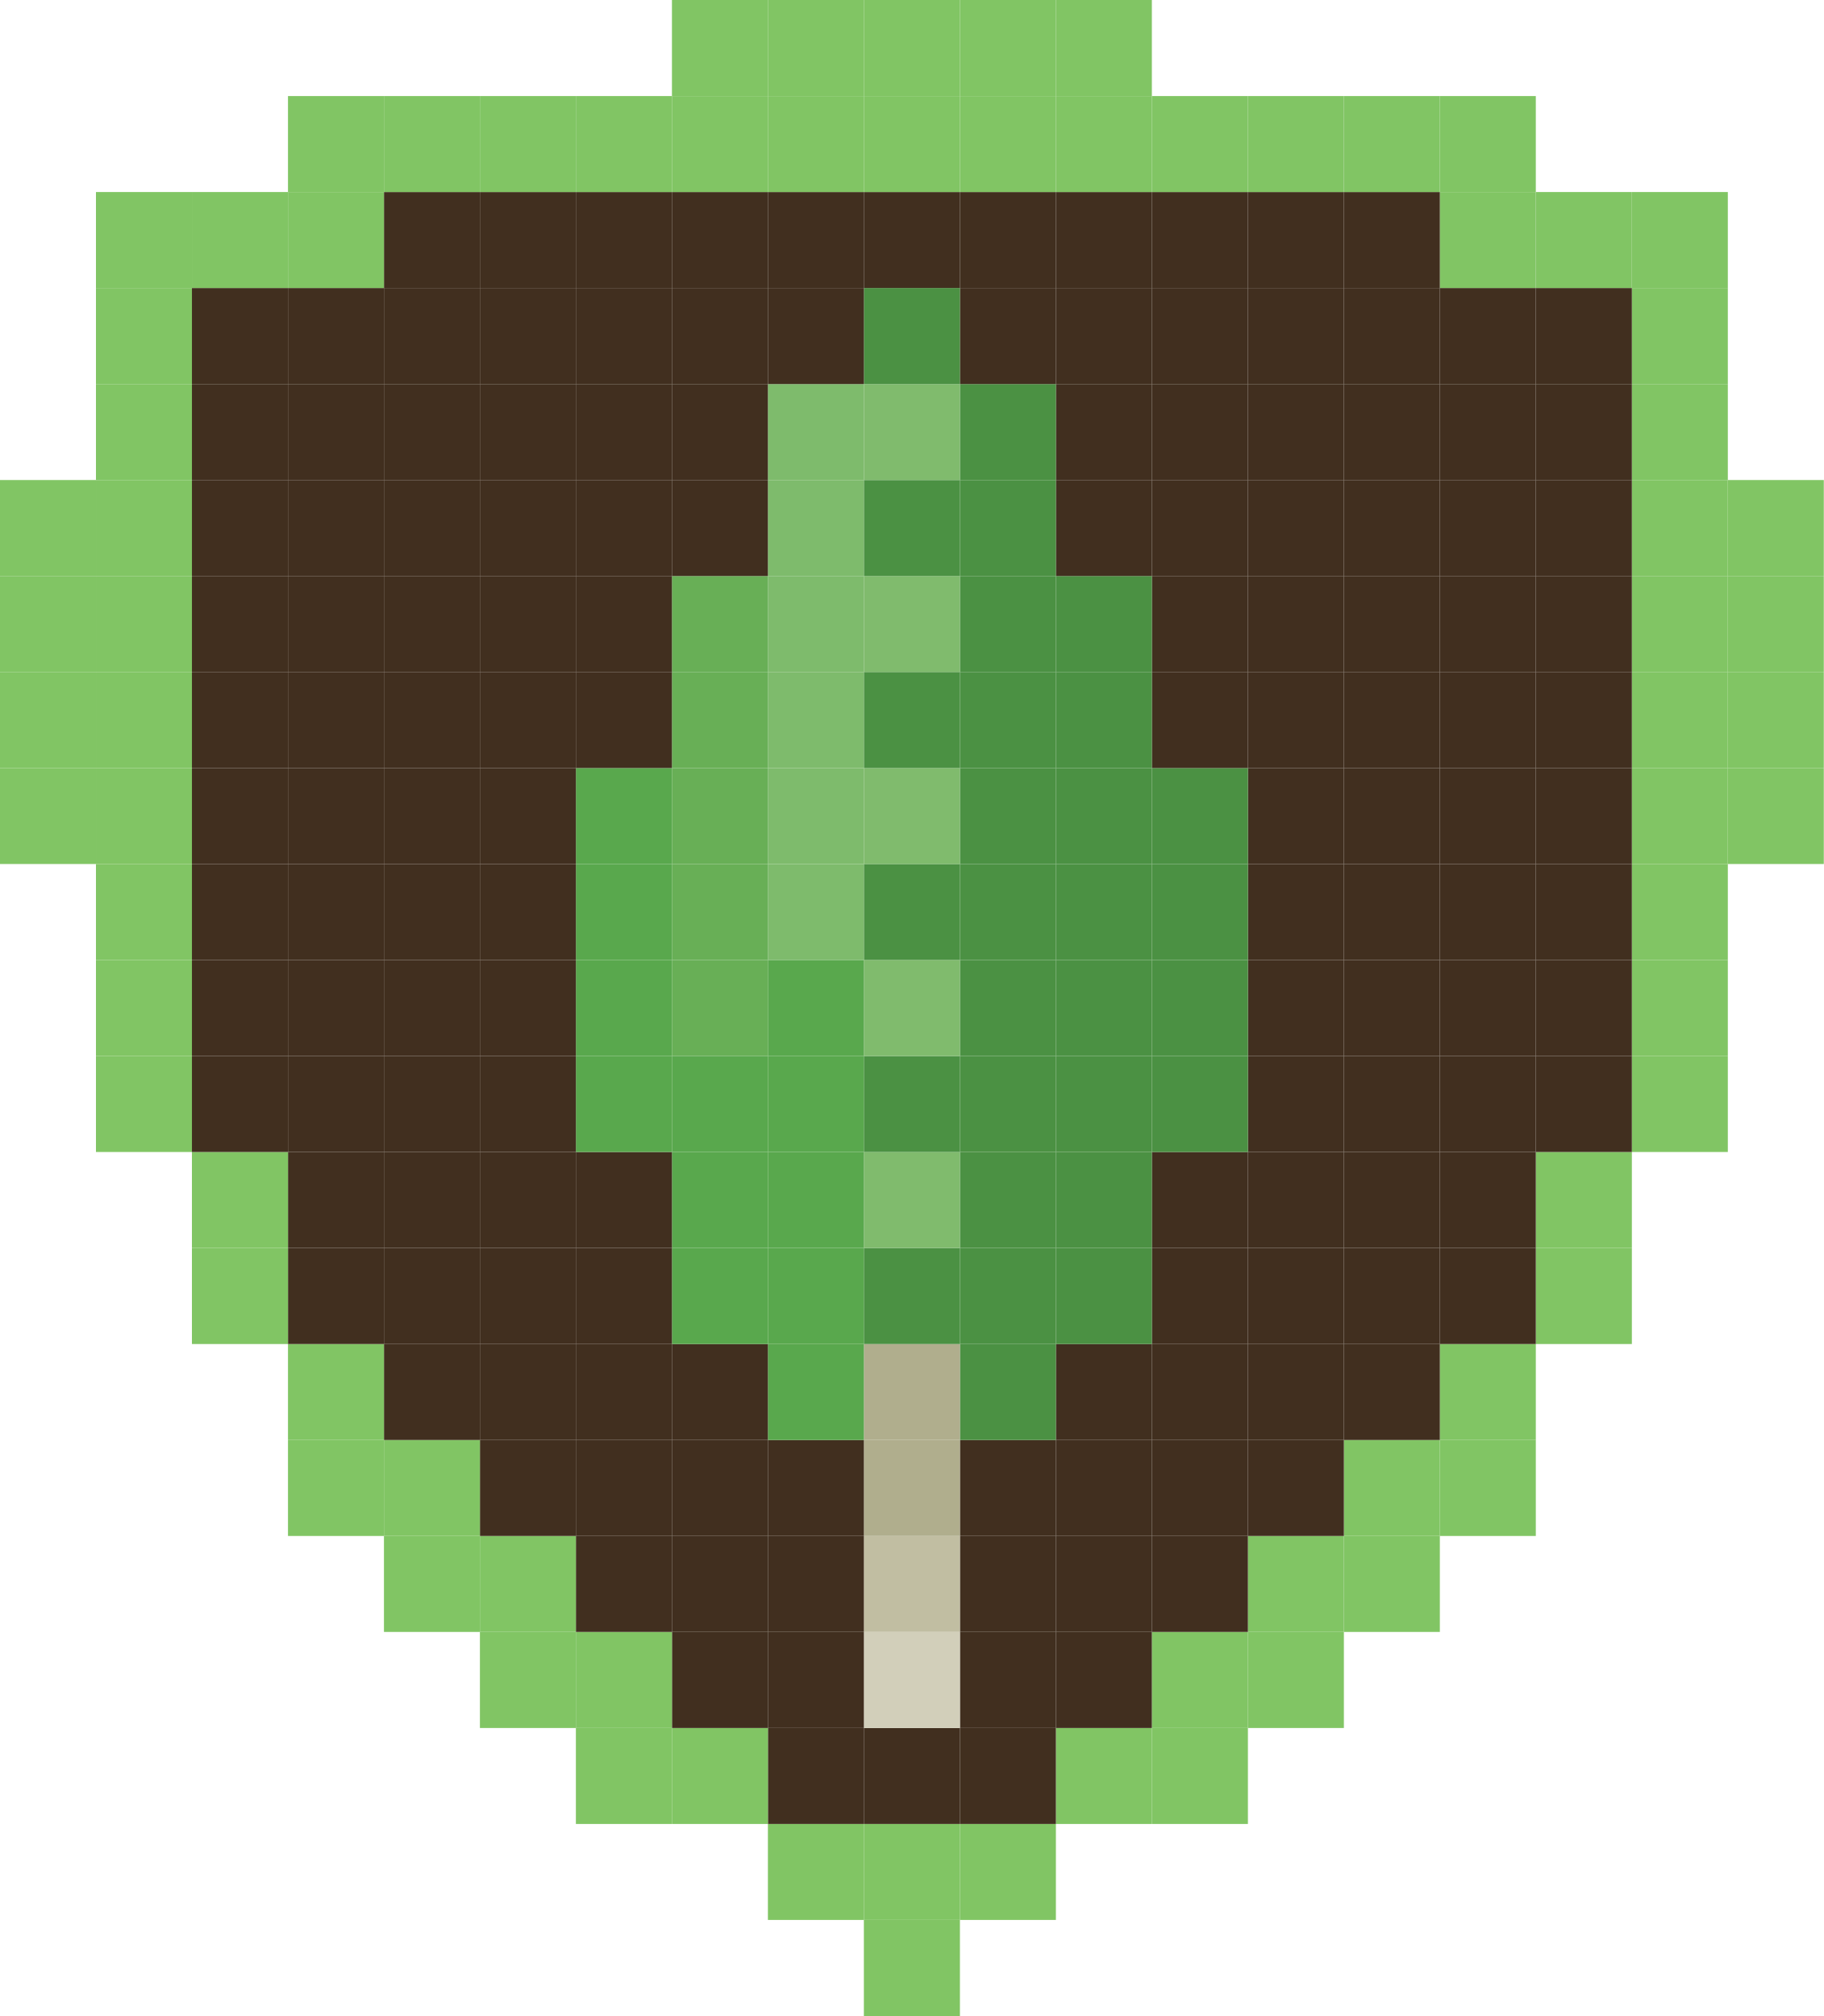
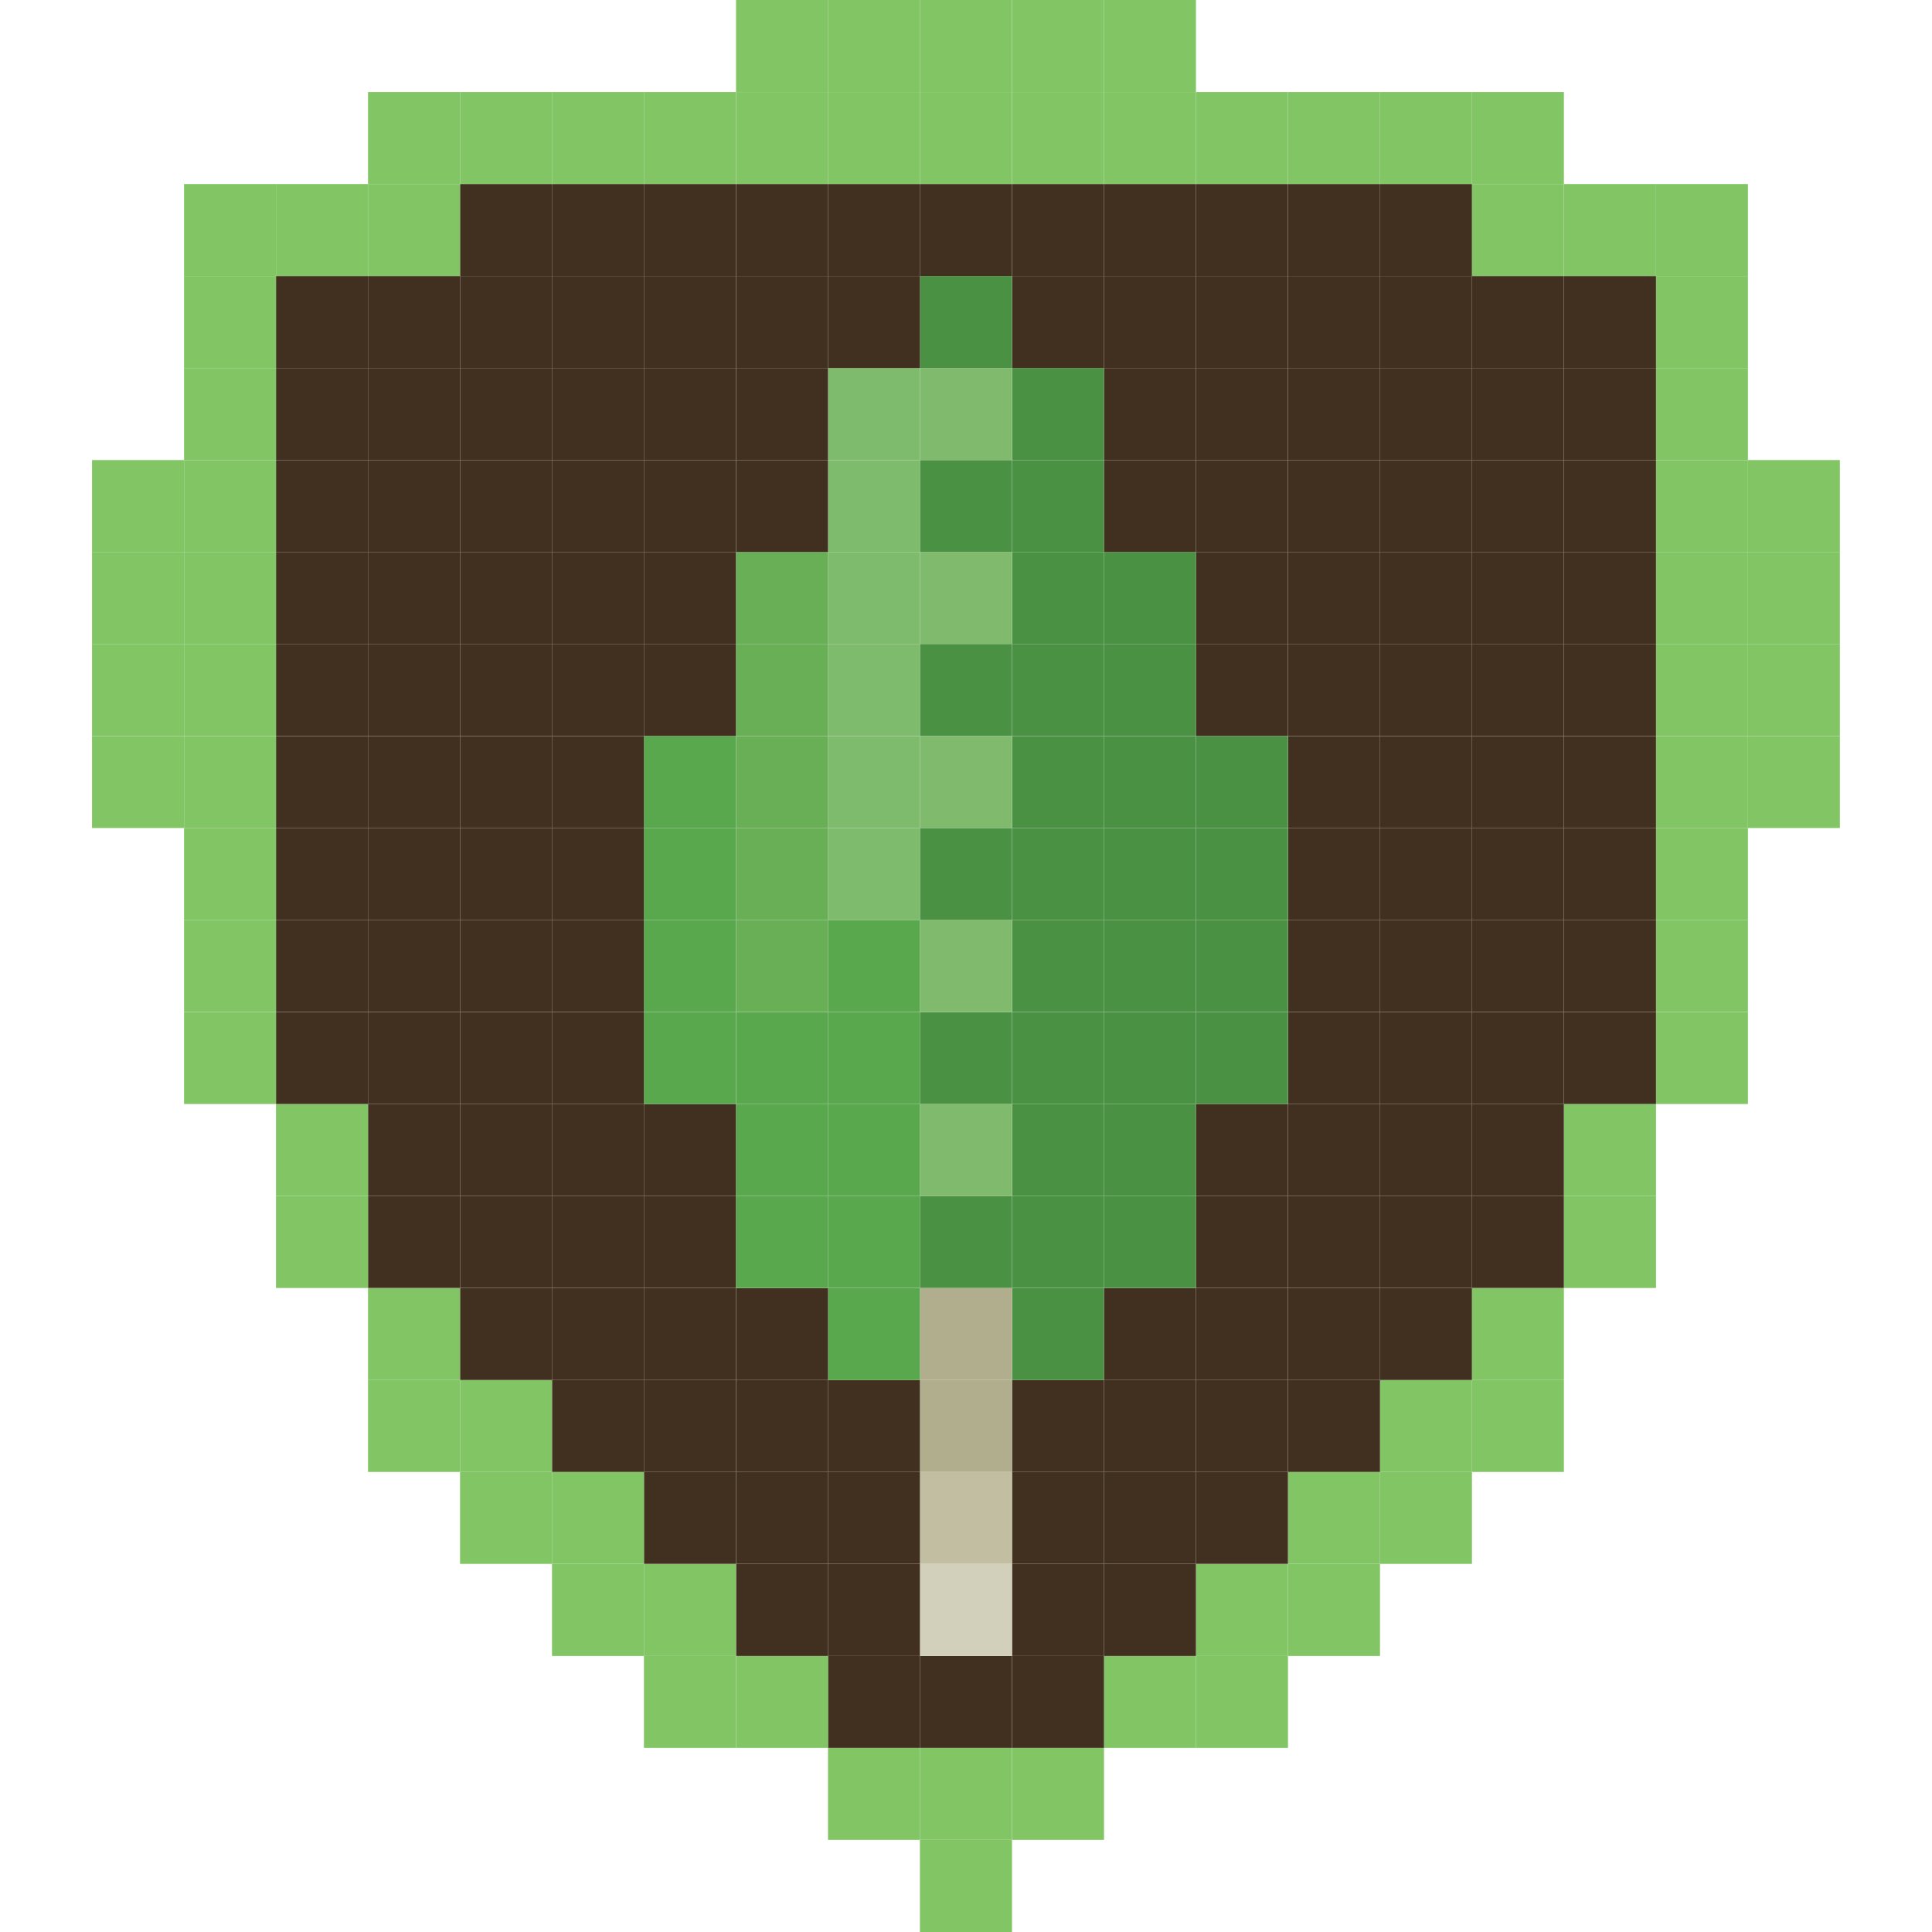
- <svg xmlns="http://www.w3.org/2000/svg" viewBox="0 0 203.16 224.56">
+ <svg xmlns="http://www.w3.org/2000/svg" id="tecnologias" viewBox="0 0 224 224">
  <defs>
    <style>.cls-1{fill:#81c564;}.cls-2{fill:#412f1f;}.cls-3{fill:#4b9143;}.cls-4{fill:#d2cfba;}.cls-5{fill:#c1bea2;}.cls-6{fill:#b0ae8d;}.cls-7{fill:#80bb6d;}.cls-8{fill:#59a84d;}.cls-9{fill:#7ebb6c;}.cls-10{fill:#68af56;}</style>
  </defs>
-   <g id="Capa_2" data-name="Capa 2">
-     <g id="tecnologias">
-       <rect class="cls-1" x="192.47" y="85.55" width="10.69" height="10.69" />
-       <rect class="cls-1" x="192.47" y="74.85" width="10.69" height="10.7" />
-       <rect class="cls-1" x="192.47" y="64.16" width="10.69" height="10.69" />
-       <rect class="cls-1" x="192.47" y="53.47" width="10.69" height="10.69" />
-       <rect class="cls-1" x="181.78" y="117.63" width="10.69" height="10.69" />
-       <rect class="cls-1" x="181.78" y="106.93" width="10.69" height="10.7" />
-       <rect class="cls-1" x="181.78" y="96.24" width="10.69" height="10.69" />
-       <rect class="cls-1" x="181.78" y="85.55" width="10.69" height="10.69" />
-       <rect class="cls-1" x="181.78" y="74.85" width="10.69" height="10.7" />
-       <rect class="cls-1" x="181.78" y="64.16" width="10.69" height="10.69" />
-       <rect class="cls-1" x="181.78" y="53.47" width="10.69" height="10.69" />
-       <rect class="cls-1" x="181.78" y="42.78" width="10.69" height="10.69" />
-       <rect class="cls-1" x="181.78" y="32.08" width="10.69" height="10.7" />
-       <rect class="cls-1" x="181.78" y="21.39" width="10.69" height="10.69" />
-       <rect class="cls-1" x="171.08" y="139.01" width="10.7" height="10.7" />
-       <rect class="cls-1" x="171.08" y="128.32" width="10.7" height="10.69" />
-       <rect class="cls-2" x="171.08" y="117.63" width="10.7" height="10.69" />
-       <rect class="cls-2" x="171.08" y="106.93" width="10.7" height="10.7" />
-       <rect class="cls-2" x="171.08" y="96.24" width="10.7" height="10.69" />
-       <rect class="cls-2" x="171.08" y="85.55" width="10.7" height="10.69" />
-       <rect class="cls-2" x="171.08" y="74.85" width="10.7" height="10.7" />
-       <rect class="cls-2" x="171.08" y="64.16" width="10.7" height="10.69" />
-       <rect class="cls-2" x="171.08" y="53.47" width="10.7" height="10.69" />
-       <rect class="cls-2" x="171.08" y="42.78" width="10.7" height="10.69" />
-       <rect class="cls-2" x="171.08" y="32.08" width="10.7" height="10.7" />
-       <rect class="cls-1" x="171.08" y="21.39" width="10.7" height="10.69" />
-       <rect class="cls-1" x="160.39" y="160.4" width="10.69" height="10.69" />
-       <rect class="cls-1" x="160.39" y="149.71" width="10.69" height="10.69" />
-       <rect class="cls-2" x="160.39" y="139.01" width="10.69" height="10.7" />
-       <rect class="cls-2" x="160.39" y="128.32" width="10.69" height="10.69" />
-       <rect class="cls-2" x="160.39" y="117.63" width="10.69" height="10.69" />
-       <rect class="cls-2" x="160.39" y="106.93" width="10.69" height="10.7" />
-       <rect class="cls-2" x="160.39" y="96.24" width="10.69" height="10.69" />
-       <rect class="cls-2" x="160.39" y="85.55" width="10.69" height="10.69" />
-       <rect class="cls-2" x="160.39" y="74.85" width="10.69" height="10.7" />
-       <rect class="cls-2" x="160.39" y="64.16" width="10.69" height="10.69" />
-       <rect class="cls-2" x="160.39" y="53.47" width="10.69" height="10.69" />
-       <rect class="cls-2" x="160.39" y="42.78" width="10.69" height="10.69" />
-       <rect class="cls-2" x="160.39" y="32.08" width="10.69" height="10.7" />
-       <rect class="cls-1" x="160.39" y="21.39" width="10.69" height="10.69" />
-       <rect class="cls-1" x="160.39" y="10.7" width="10.69" height="10.69" />
-       <rect class="cls-1" x="149.7" y="171.09" width="10.69" height="10.69" />
-       <rect class="cls-1" x="149.7" y="160.4" width="10.69" height="10.69" />
-       <rect class="cls-2" x="149.7" y="149.71" width="10.69" height="10.69" />
-       <rect class="cls-2" x="149.7" y="139.01" width="10.69" height="10.7" />
-       <rect class="cls-2" x="149.7" y="128.32" width="10.69" height="10.69" />
-       <rect class="cls-2" x="149.7" y="117.63" width="10.69" height="10.69" />
-       <rect class="cls-2" x="149.7" y="106.93" width="10.69" height="10.7" />
-       <rect class="cls-2" x="149.7" y="96.24" width="10.69" height="10.69" />
-       <rect class="cls-2" x="149.7" y="85.55" width="10.69" height="10.69" />
-       <rect class="cls-2" x="149.7" y="74.85" width="10.69" height="10.7" />
-       <rect class="cls-2" x="149.7" y="64.16" width="10.69" height="10.69" />
-       <rect class="cls-2" x="149.7" y="53.47" width="10.69" height="10.69" />
-       <rect class="cls-2" x="149.7" y="42.78" width="10.69" height="10.69" />
-       <rect class="cls-2" x="149.7" y="32.08" width="10.69" height="10.7" />
-       <rect class="cls-2" x="149.7" y="21.39" width="10.69" height="10.69" />
-       <rect class="cls-1" x="149.7" y="10.7" width="10.69" height="10.69" />
-       <rect class="cls-1" x="139.01" y="181.78" width="10.69" height="10.7" />
-       <rect class="cls-1" x="139.01" y="171.09" width="10.69" height="10.69" />
-       <rect class="cls-2" x="139.01" y="160.4" width="10.69" height="10.69" />
-       <rect class="cls-2" x="139.01" y="149.71" width="10.69" height="10.69" />
-       <rect class="cls-2" x="139.01" y="139.01" width="10.69" height="10.7" />
-       <rect class="cls-2" x="139.01" y="128.32" width="10.69" height="10.69" />
-       <rect class="cls-2" x="139.01" y="117.63" width="10.69" height="10.69" />
-       <rect class="cls-2" x="139.01" y="106.93" width="10.69" height="10.7" />
-       <rect class="cls-2" x="139.01" y="96.24" width="10.69" height="10.69" />
-       <rect class="cls-2" x="139.01" y="85.55" width="10.69" height="10.69" />
-       <rect class="cls-2" x="139.01" y="74.85" width="10.69" height="10.7" />
-       <rect class="cls-2" x="139.01" y="64.16" width="10.69" height="10.69" />
-       <rect class="cls-2" x="139.01" y="53.47" width="10.69" height="10.69" />
-       <rect class="cls-2" x="139.01" y="42.78" width="10.69" height="10.69" />
-       <rect class="cls-2" x="139.01" y="32.08" width="10.69" height="10.7" />
-       <rect class="cls-2" x="139.01" y="21.39" width="10.69" height="10.69" />
-       <rect class="cls-1" x="139.01" y="10.7" width="10.69" height="10.69" />
-       <rect class="cls-1" x="128.31" y="192.48" width="10.7" height="10.69" />
-       <rect class="cls-1" x="128.31" y="181.78" width="10.7" height="10.7" />
-       <rect class="cls-2" x="128.31" y="171.09" width="10.7" height="10.69" />
-       <rect class="cls-2" x="128.31" y="160.4" width="10.7" height="10.69" />
-       <rect class="cls-2" x="128.31" y="149.71" width="10.7" height="10.69" />
-       <rect class="cls-2" x="128.31" y="139.01" width="10.7" height="10.7" />
-       <rect class="cls-2" x="128.31" y="128.32" width="10.7" height="10.69" />
-       <rect class="cls-3" x="128.31" y="117.63" width="10.7" height="10.69" />
-       <rect class="cls-3" x="128.31" y="106.93" width="10.7" height="10.7" />
-       <rect class="cls-3" x="128.31" y="96.24" width="10.7" height="10.69" />
-       <rect class="cls-3" x="128.31" y="85.55" width="10.7" height="10.69" />
-       <rect class="cls-2" x="128.31" y="74.85" width="10.7" height="10.7" />
-       <rect class="cls-2" x="128.31" y="64.16" width="10.7" height="10.69" />
-       <rect class="cls-2" x="128.31" y="53.47" width="10.7" height="10.69" />
-       <rect class="cls-2" x="128.31" y="42.78" width="10.7" height="10.69" />
-       <rect class="cls-2" x="128.31" y="32.08" width="10.7" height="10.7" />
-       <rect class="cls-2" x="128.31" y="21.39" width="10.7" height="10.69" />
-       <rect class="cls-1" x="128.31" y="10.7" width="10.7" height="10.69" />
-       <rect class="cls-1" x="117.62" y="192.48" width="10.69" height="10.69" />
-       <rect class="cls-2" x="117.62" y="181.78" width="10.69" height="10.7" />
-       <rect class="cls-2" x="117.62" y="171.09" width="10.69" height="10.69" />
-       <rect class="cls-2" x="117.62" y="160.4" width="10.69" height="10.69" />
-       <rect class="cls-2" x="117.62" y="149.71" width="10.69" height="10.69" />
-       <rect class="cls-3" x="117.62" y="139.01" width="10.69" height="10.7" />
-       <rect class="cls-3" x="117.62" y="128.32" width="10.69" height="10.69" />
-       <rect class="cls-3" x="117.62" y="117.63" width="10.69" height="10.69" />
-       <rect class="cls-3" x="117.62" y="106.93" width="10.69" height="10.7" />
-       <rect class="cls-3" x="117.62" y="96.24" width="10.69" height="10.69" />
-       <rect class="cls-3" x="117.62" y="85.55" width="10.69" height="10.69" />
-       <rect class="cls-3" x="117.62" y="74.85" width="10.69" height="10.7" />
-       <rect class="cls-3" x="117.62" y="64.16" width="10.69" height="10.69" />
-       <rect class="cls-2" x="117.62" y="53.47" width="10.69" height="10.69" />
-       <rect class="cls-2" x="117.62" y="42.78" width="10.69" height="10.69" />
-       <rect class="cls-2" x="117.62" y="32.08" width="10.69" height="10.7" />
-       <rect class="cls-2" x="117.62" y="21.39" width="10.69" height="10.69" />
-       <rect class="cls-1" x="117.62" y="10.7" width="10.69" height="10.69" />
-       <rect class="cls-1" x="117.62" width="10.69" height="10.7" />
-       <rect class="cls-1" x="106.93" y="203.17" width="10.69" height="10.69" />
-       <rect class="cls-2" x="106.93" y="192.48" width="10.69" height="10.69" />
-       <rect class="cls-2" x="106.93" y="181.78" width="10.69" height="10.7" />
-       <rect class="cls-2" x="106.93" y="171.09" width="10.69" height="10.69" />
-       <rect class="cls-2" x="106.93" y="160.4" width="10.69" height="10.69" />
-       <rect class="cls-3" x="106.93" y="149.71" width="10.69" height="10.69" />
-       <rect class="cls-3" x="106.93" y="139.01" width="10.69" height="10.7" />
-       <rect class="cls-3" x="106.93" y="128.32" width="10.69" height="10.69" />
-       <rect class="cls-3" x="106.93" y="117.63" width="10.69" height="10.69" />
-       <rect class="cls-3" x="106.93" y="106.93" width="10.69" height="10.7" />
-       <rect class="cls-3" x="106.93" y="96.24" width="10.69" height="10.69" />
-       <rect class="cls-3" x="106.93" y="85.55" width="10.69" height="10.69" />
-       <rect class="cls-3" x="106.93" y="74.85" width="10.69" height="10.7" />
-       <rect class="cls-3" x="106.93" y="64.16" width="10.69" height="10.69" />
-       <rect class="cls-3" x="106.93" y="53.47" width="10.69" height="10.69" />
-       <rect class="cls-3" x="106.93" y="42.78" width="10.69" height="10.69" />
-       <rect class="cls-2" x="106.93" y="32.08" width="10.69" height="10.7" />
-       <rect class="cls-2" x="106.93" y="21.39" width="10.69" height="10.69" />
-       <rect class="cls-1" x="106.93" y="10.7" width="10.69" height="10.69" />
-       <rect class="cls-1" x="106.93" width="10.69" height="10.7" />
-       <rect class="cls-1" x="96.23" y="213.86" width="10.7" height="10.7" />
-       <rect class="cls-1" x="96.23" y="203.17" width="10.7" height="10.69" />
-       <rect class="cls-2" x="96.23" y="192.48" width="10.7" height="10.69" />
-       <rect class="cls-4" x="96.23" y="181.78" width="10.7" height="10.7" />
-       <rect class="cls-5" x="96.23" y="171.09" width="10.7" height="10.69" />
-       <rect class="cls-6" x="96.23" y="160.4" width="10.7" height="10.69" />
-       <rect class="cls-6" x="96.23" y="149.71" width="10.7" height="10.69" />
-       <rect class="cls-3" x="96.23" y="139.01" width="10.7" height="10.7" />
-       <rect class="cls-7" x="96.23" y="128.32" width="10.7" height="10.69" />
-       <rect class="cls-3" x="96.23" y="117.63" width="10.7" height="10.69" />
-       <rect class="cls-7" x="96.23" y="106.93" width="10.7" height="10.7" />
-       <rect class="cls-3" x="96.23" y="96.24" width="10.7" height="10.69" />
-       <rect class="cls-7" x="96.23" y="85.55" width="10.7" height="10.69" />
-       <rect class="cls-3" x="96.23" y="74.85" width="10.7" height="10.7" />
-       <rect class="cls-7" x="96.23" y="64.16" width="10.7" height="10.69" />
-       <rect class="cls-3" x="96.23" y="53.47" width="10.7" height="10.69" />
-       <rect class="cls-7" x="96.23" y="42.78" width="10.7" height="10.69" />
-       <rect class="cls-3" x="96.23" y="32.08" width="10.7" height="10.7" />
-       <rect class="cls-2" x="96.23" y="21.39" width="10.7" height="10.69" />
-       <rect class="cls-1" x="96.23" y="10.7" width="10.7" height="10.69" />
-       <rect class="cls-1" x="96.23" width="10.7" height="10.7" />
-       <rect class="cls-1" x="85.54" y="203.17" width="10.69" height="10.69" />
-       <rect class="cls-2" x="85.54" y="192.48" width="10.69" height="10.69" />
-       <rect class="cls-2" x="85.54" y="181.78" width="10.69" height="10.7" />
-       <rect class="cls-2" x="85.54" y="171.09" width="10.69" height="10.69" />
-       <rect class="cls-2" x="85.54" y="160.4" width="10.69" height="10.69" />
-       <rect class="cls-8" x="85.54" y="149.71" width="10.69" height="10.69" />
-       <rect class="cls-8" x="85.54" y="139.01" width="10.69" height="10.7" />
-       <rect class="cls-8" x="85.54" y="128.32" width="10.69" height="10.69" />
-       <rect class="cls-8" x="85.54" y="117.63" width="10.69" height="10.69" />
-       <rect class="cls-8" x="85.54" y="106.93" width="10.69" height="10.7" />
-       <rect class="cls-9" x="85.54" y="96.24" width="10.69" height="10.69" />
-       <rect class="cls-9" x="85.54" y="85.55" width="10.69" height="10.69" />
-       <rect class="cls-9" x="85.54" y="74.85" width="10.69" height="10.7" />
-       <rect class="cls-9" x="85.54" y="64.16" width="10.69" height="10.69" />
-       <rect class="cls-9" x="85.54" y="53.47" width="10.69" height="10.69" />
-       <rect class="cls-9" x="85.54" y="42.78" width="10.69" height="10.69" />
-       <rect class="cls-2" x="85.54" y="32.08" width="10.69" height="10.7" />
-       <rect class="cls-2" x="85.54" y="21.39" width="10.69" height="10.69" />
-       <rect class="cls-1" x="85.54" y="10.7" width="10.69" height="10.69" />
-       <rect class="cls-1" x="85.54" width="10.69" height="10.7" />
-       <rect class="cls-1" x="74.85" y="192.48" width="10.69" height="10.69" />
-       <rect class="cls-2" x="74.85" y="181.78" width="10.69" height="10.7" />
-       <rect class="cls-2" x="74.85" y="171.09" width="10.69" height="10.69" />
-       <rect class="cls-2" x="74.85" y="160.4" width="10.69" height="10.69" />
-       <rect class="cls-2" x="74.85" y="149.71" width="10.69" height="10.69" />
-       <rect class="cls-8" x="74.85" y="139.01" width="10.69" height="10.7" />
-       <rect class="cls-8" x="74.85" y="128.32" width="10.69" height="10.69" />
-       <rect class="cls-8" x="74.85" y="117.63" width="10.69" height="10.69" />
-       <rect class="cls-10" x="74.85" y="106.93" width="10.69" height="10.7" />
-       <rect class="cls-10" x="74.85" y="96.24" width="10.69" height="10.69" />
-       <rect class="cls-10" x="74.85" y="85.55" width="10.69" height="10.69" />
-       <rect class="cls-10" x="74.85" y="74.85" width="10.69" height="10.7" />
-       <rect class="cls-10" x="74.85" y="64.16" width="10.69" height="10.69" />
-       <rect class="cls-2" x="74.85" y="53.47" width="10.69" height="10.69" />
-       <rect class="cls-2" x="74.85" y="42.78" width="10.69" height="10.69" />
-       <rect class="cls-2" x="74.85" y="32.08" width="10.69" height="10.7" />
-       <rect class="cls-2" x="74.85" y="21.39" width="10.69" height="10.69" />
-       <rect class="cls-1" x="74.85" y="10.7" width="10.69" height="10.69" />
-       <rect class="cls-1" x="74.85" width="10.69" height="10.7" />
-       <rect class="cls-1" x="64.15" y="192.48" width="10.7" height="10.69" />
-       <rect class="cls-1" x="64.15" y="181.78" width="10.7" height="10.7" />
-       <rect class="cls-2" x="64.15" y="171.09" width="10.7" height="10.69" />
-       <rect class="cls-2" x="64.15" y="160.4" width="10.7" height="10.69" />
-       <rect class="cls-2" x="64.15" y="149.71" width="10.7" height="10.69" />
-       <rect class="cls-2" x="64.15" y="139.01" width="10.7" height="10.7" />
-       <rect class="cls-2" x="64.15" y="128.32" width="10.7" height="10.69" />
-       <rect class="cls-8" x="64.15" y="117.63" width="10.7" height="10.69" />
-       <rect class="cls-8" x="64.15" y="106.93" width="10.7" height="10.7" />
-       <rect class="cls-8" x="64.15" y="96.24" width="10.7" height="10.69" />
-       <rect class="cls-8" x="64.15" y="85.55" width="10.7" height="10.69" />
-       <rect class="cls-2" x="64.15" y="74.85" width="10.7" height="10.7" />
-       <rect class="cls-2" x="64.15" y="64.16" width="10.7" height="10.69" />
-       <rect class="cls-2" x="64.15" y="53.47" width="10.7" height="10.69" />
-       <rect class="cls-2" x="64.15" y="42.78" width="10.7" height="10.69" />
-       <rect class="cls-2" x="64.15" y="32.08" width="10.7" height="10.7" />
-       <rect class="cls-2" x="64.15" y="21.39" width="10.7" height="10.69" />
-       <rect class="cls-1" x="64.15" y="10.7" width="10.7" height="10.69" />
-       <rect class="cls-1" x="53.46" y="181.78" width="10.69" height="10.7" />
-       <rect class="cls-1" x="53.46" y="171.09" width="10.69" height="10.69" />
-       <rect class="cls-2" x="53.46" y="160.4" width="10.69" height="10.69" />
-       <rect class="cls-2" x="53.46" y="149.71" width="10.69" height="10.69" />
-       <rect class="cls-2" x="53.46" y="139.01" width="10.69" height="10.7" />
-       <rect class="cls-2" x="53.46" y="128.32" width="10.69" height="10.69" />
-       <rect class="cls-2" x="53.46" y="117.63" width="10.69" height="10.69" />
-       <rect class="cls-2" x="53.46" y="106.93" width="10.69" height="10.7" />
-       <rect class="cls-2" x="53.46" y="96.24" width="10.69" height="10.69" />
-       <rect class="cls-2" x="53.46" y="85.55" width="10.69" height="10.69" />
-       <rect class="cls-2" x="53.46" y="74.85" width="10.69" height="10.7" />
-       <rect class="cls-2" x="53.46" y="64.16" width="10.69" height="10.69" />
-       <rect class="cls-2" x="53.46" y="53.47" width="10.69" height="10.69" />
-       <rect class="cls-2" x="53.46" y="42.78" width="10.69" height="10.69" />
-       <rect class="cls-2" x="53.46" y="32.08" width="10.69" height="10.7" />
-       <rect class="cls-2" x="53.46" y="21.39" width="10.69" height="10.69" />
-       <rect class="cls-1" x="53.46" y="10.7" width="10.69" height="10.69" />
-       <rect class="cls-1" x="42.77" y="171.09" width="10.69" height="10.69" />
-       <rect class="cls-1" x="42.77" y="160.4" width="10.69" height="10.69" />
-       <rect class="cls-2" x="42.77" y="149.71" width="10.69" height="10.69" />
-       <rect class="cls-2" x="42.77" y="139.01" width="10.69" height="10.7" />
-       <rect class="cls-2" x="42.77" y="128.32" width="10.69" height="10.69" />
-       <rect class="cls-2" x="42.77" y="117.63" width="10.69" height="10.69" />
-       <rect class="cls-2" x="42.77" y="106.93" width="10.69" height="10.7" />
-       <rect class="cls-2" x="42.77" y="96.24" width="10.69" height="10.69" />
-       <rect class="cls-2" x="42.77" y="85.55" width="10.69" height="10.69" />
-       <rect class="cls-2" x="42.77" y="74.85" width="10.69" height="10.7" />
-       <rect class="cls-2" x="42.77" y="64.16" width="10.69" height="10.69" />
-       <rect class="cls-2" x="42.77" y="53.47" width="10.69" height="10.69" />
-       <rect class="cls-2" x="42.77" y="42.78" width="10.69" height="10.69" />
-       <rect class="cls-2" x="42.77" y="32.08" width="10.69" height="10.7" />
-       <rect class="cls-2" x="42.77" y="21.39" width="10.69" height="10.69" />
-       <rect class="cls-1" x="42.77" y="10.7" width="10.69" height="10.69" />
-       <rect class="cls-1" x="32.08" y="160.4" width="10.69" height="10.69" />
-       <rect class="cls-1" x="32.08" y="149.71" width="10.69" height="10.69" />
-       <rect class="cls-2" x="32.08" y="139.01" width="10.69" height="10.7" />
-       <rect class="cls-2" x="32.08" y="128.32" width="10.69" height="10.69" />
-       <rect class="cls-2" x="32.08" y="117.63" width="10.69" height="10.69" />
-       <rect class="cls-2" x="32.08" y="106.93" width="10.69" height="10.7" />
-       <rect class="cls-2" x="32.08" y="96.24" width="10.69" height="10.69" />
-       <rect class="cls-2" x="32.08" y="85.55" width="10.69" height="10.69" />
-       <rect class="cls-2" x="32.08" y="74.85" width="10.69" height="10.7" />
-       <rect class="cls-2" x="32.08" y="64.16" width="10.69" height="10.69" />
-       <rect class="cls-2" x="32.08" y="53.47" width="10.69" height="10.69" />
-       <rect class="cls-2" x="32.08" y="42.78" width="10.69" height="10.69" />
-       <rect class="cls-2" x="32.08" y="32.08" width="10.69" height="10.7" />
-       <rect class="cls-1" x="32.08" y="21.39" width="10.69" height="10.69" />
-       <rect class="cls-1" x="32.08" y="10.7" width="10.69" height="10.69" />
-       <rect class="cls-1" x="21.38" y="139.01" width="10.7" height="10.7" />
-       <rect class="cls-1" x="21.38" y="128.32" width="10.7" height="10.69" />
-       <rect class="cls-2" x="21.38" y="117.63" width="10.7" height="10.69" />
-       <rect class="cls-2" x="21.38" y="106.93" width="10.7" height="10.7" />
-       <rect class="cls-2" x="21.38" y="96.24" width="10.7" height="10.69" />
-       <rect class="cls-2" x="21.38" y="85.55" width="10.7" height="10.69" />
-       <rect class="cls-2" x="21.38" y="74.85" width="10.7" height="10.7" />
-       <rect class="cls-2" x="21.38" y="64.16" width="10.7" height="10.69" />
-       <rect class="cls-2" x="21.38" y="53.47" width="10.7" height="10.69" />
-       <rect class="cls-2" x="21.38" y="42.78" width="10.7" height="10.69" />
-       <rect class="cls-2" x="21.38" y="32.08" width="10.7" height="10.7" />
-       <rect class="cls-1" x="21.38" y="21.39" width="10.7" height="10.69" />
-       <rect class="cls-1" x="10.69" y="117.63" width="10.69" height="10.69" />
-       <rect class="cls-1" x="10.69" y="106.93" width="10.69" height="10.7" />
-       <rect class="cls-1" x="10.69" y="96.24" width="10.69" height="10.69" />
-       <rect class="cls-1" x="10.69" y="85.55" width="10.69" height="10.69" />
-       <rect class="cls-1" x="10.69" y="74.85" width="10.69" height="10.7" />
-       <rect class="cls-1" x="10.69" y="64.16" width="10.69" height="10.69" />
-       <rect class="cls-1" x="10.69" y="53.47" width="10.69" height="10.69" />
-       <rect class="cls-1" x="10.69" y="42.78" width="10.69" height="10.69" />
-       <rect class="cls-1" x="10.69" y="32.08" width="10.69" height="10.7" />
-       <rect class="cls-1" x="10.69" y="21.39" width="10.69" height="10.69" />
-       <rect class="cls-1" y="85.55" width="10.69" height="10.69" />
-       <rect class="cls-1" y="74.85" width="10.69" height="10.7" />
-       <rect class="cls-1" y="64.16" width="10.69" height="10.69" />
-       <rect class="cls-1" y="53.47" width="10.69" height="10.69" />
-     </g>
-   </g>
+   <rect class="cls-1" x="202.66" y="85.34" width="10.66" height="10.66" />
+   <rect class="cls-1" x="202.66" y="74.66" width="10.66" height="10.67" />
+   <rect class="cls-1" x="202.66" y="64" width="10.66" height="10.66" />
+   <rect class="cls-1" x="202.66" y="53.34" width="10.66" height="10.66" />
+   <rect class="cls-1" x="192" y="117.34" width="10.66" height="10.66" />
+   <rect class="cls-1" x="192" y="106.66" width="10.66" height="10.67" />
+   <rect class="cls-1" x="192" y="96" width="10.66" height="10.66" />
+   <rect class="cls-1" x="192" y="85.34" width="10.66" height="10.66" />
+   <rect class="cls-1" x="192" y="74.66" width="10.66" height="10.67" />
+   <rect class="cls-1" x="192" y="64" width="10.66" height="10.66" />
+   <rect class="cls-1" x="192" y="53.34" width="10.66" height="10.66" />
+   <rect class="cls-1" x="192" y="42.67" width="10.66" height="10.66" />
+   <rect class="cls-1" x="192" y="32" width="10.66" height="10.67" />
+   <rect class="cls-1" x="192" y="21.34" width="10.66" height="10.66" />
+   <rect class="cls-1" x="181.33" y="138.66" width="10.67" height="10.67" />
+   <rect class="cls-1" x="181.33" y="128" width="10.67" height="10.66" />
+   <rect class="cls-2" x="181.33" y="117.34" width="10.67" height="10.66" />
+   <rect class="cls-2" x="181.33" y="106.66" width="10.67" height="10.67" />
+   <rect class="cls-2" x="181.33" y="96" width="10.67" height="10.66" />
+   <rect class="cls-2" x="181.33" y="85.34" width="10.67" height="10.66" />
+   <rect class="cls-2" x="181.33" y="74.66" width="10.67" height="10.67" />
+   <rect class="cls-2" x="181.33" y="64" width="10.67" height="10.66" />
+   <rect class="cls-2" x="181.33" y="53.34" width="10.67" height="10.66" />
+   <rect class="cls-2" x="181.33" y="42.67" width="10.67" height="10.66" />
+   <rect class="cls-2" x="181.33" y="32" width="10.67" height="10.67" />
+   <rect class="cls-1" x="181.33" y="21.34" width="10.67" height="10.66" />
+   <rect class="cls-1" x="170.66" y="160" width="10.66" height="10.66" />
+   <rect class="cls-1" x="170.66" y="149.34" width="10.66" height="10.66" />
+   <rect class="cls-2" x="170.66" y="138.66" width="10.66" height="10.67" />
+   <rect class="cls-2" x="170.66" y="128" width="10.66" height="10.66" />
+   <rect class="cls-2" x="170.66" y="117.34" width="10.66" height="10.66" />
+   <rect class="cls-2" x="170.66" y="106.66" width="10.66" height="10.67" />
+   <rect class="cls-2" x="170.66" y="96" width="10.66" height="10.66" />
+   <rect class="cls-2" x="170.66" y="85.34" width="10.66" height="10.66" />
+   <rect class="cls-2" x="170.66" y="74.66" width="10.66" height="10.67" />
+   <rect class="cls-2" x="170.66" y="64" width="10.66" height="10.66" />
+   <rect class="cls-2" x="170.66" y="53.34" width="10.66" height="10.66" />
+   <rect class="cls-2" x="170.66" y="42.67" width="10.66" height="10.66" />
+   <rect class="cls-2" x="170.66" y="32" width="10.66" height="10.67" />
+   <rect class="cls-1" x="170.66" y="21.34" width="10.66" height="10.66" />
+   <rect class="cls-1" x="170.66" y="10.67" width="10.66" height="10.66" />
+   <rect class="cls-1" x="160" y="170.66" width="10.66" height="10.66" />
+   <rect class="cls-1" x="160" y="160" width="10.66" height="10.66" />
+   <rect class="cls-2" x="160" y="149.34" width="10.66" height="10.66" />
+   <rect class="cls-2" x="160" y="138.66" width="10.66" height="10.67" />
+   <rect class="cls-2" x="160" y="128" width="10.66" height="10.66" />
+   <rect class="cls-2" x="160" y="117.34" width="10.66" height="10.66" />
+   <rect class="cls-2" x="160" y="106.66" width="10.66" height="10.67" />
+   <rect class="cls-2" x="160" y="96" width="10.66" height="10.66" />
+   <rect class="cls-2" x="160" y="85.34" width="10.66" height="10.66" />
+   <rect class="cls-2" x="160" y="74.66" width="10.66" height="10.67" />
+   <rect class="cls-2" x="160" y="64" width="10.66" height="10.66" />
+   <rect class="cls-2" x="160" y="53.34" width="10.66" height="10.66" />
+   <rect class="cls-2" x="160" y="42.67" width="10.66" height="10.66" />
+   <rect class="cls-2" x="160" y="32" width="10.66" height="10.67" />
+   <rect class="cls-2" x="160" y="21.34" width="10.66" height="10.66" />
+   <rect class="cls-1" x="160" y="10.67" width="10.66" height="10.66" />
+   <rect class="cls-1" x="149.34" y="181.33" width="10.66" height="10.67" />
+   <rect class="cls-1" x="149.34" y="170.66" width="10.66" height="10.66" />
+   <rect class="cls-2" x="149.34" y="160" width="10.66" height="10.66" />
+   <rect class="cls-2" x="149.34" y="149.34" width="10.66" height="10.66" />
+   <rect class="cls-2" x="149.34" y="138.66" width="10.66" height="10.67" />
+   <rect class="cls-2" x="149.34" y="128" width="10.66" height="10.66" />
+   <rect class="cls-2" x="149.34" y="117.34" width="10.66" height="10.66" />
+   <rect class="cls-2" x="149.34" y="106.66" width="10.66" height="10.67" />
+   <rect class="cls-2" x="149.34" y="96" width="10.66" height="10.66" />
+   <rect class="cls-2" x="149.34" y="85.34" width="10.66" height="10.66" />
+   <rect class="cls-2" x="149.34" y="74.66" width="10.66" height="10.67" />
+   <rect class="cls-2" x="149.34" y="64" width="10.66" height="10.66" />
+   <rect class="cls-2" x="149.34" y="53.34" width="10.66" height="10.66" />
+   <rect class="cls-2" x="149.34" y="42.67" width="10.66" height="10.66" />
+   <rect class="cls-2" x="149.34" y="32" width="10.66" height="10.67" />
+   <rect class="cls-2" x="149.34" y="21.34" width="10.66" height="10.66" />
+   <rect class="cls-1" x="149.34" y="10.67" width="10.66" height="10.66" />
+   <rect class="cls-1" x="138.66" y="192" width="10.67" height="10.66" />
+   <rect class="cls-1" x="138.66" y="181.33" width="10.67" height="10.67" />
+   <rect class="cls-2" x="138.66" y="170.66" width="10.67" height="10.66" />
+   <rect class="cls-2" x="138.66" y="160" width="10.67" height="10.66" />
+   <rect class="cls-2" x="138.66" y="149.34" width="10.67" height="10.66" />
+   <rect class="cls-2" x="138.66" y="138.66" width="10.67" height="10.67" />
+   <rect class="cls-2" x="138.66" y="128" width="10.67" height="10.66" />
+   <rect class="cls-3" x="138.66" y="117.34" width="10.67" height="10.66" />
+   <rect class="cls-3" x="138.66" y="106.66" width="10.67" height="10.67" />
+   <rect class="cls-3" x="138.66" y="96" width="10.67" height="10.66" />
+   <rect class="cls-3" x="138.66" y="85.34" width="10.67" height="10.66" />
+   <rect class="cls-2" x="138.66" y="74.66" width="10.67" height="10.67" />
+   <rect class="cls-2" x="138.66" y="64" width="10.67" height="10.66" />
+   <rect class="cls-2" x="138.66" y="53.34" width="10.67" height="10.66" />
+   <rect class="cls-2" x="138.66" y="42.67" width="10.67" height="10.66" />
+   <rect class="cls-2" x="138.66" y="32" width="10.67" height="10.67" />
+   <rect class="cls-2" x="138.66" y="21.34" width="10.67" height="10.66" />
+   <rect class="cls-1" x="138.66" y="10.67" width="10.67" height="10.66" />
+   <rect class="cls-1" x="128" y="192" width="10.66" height="10.66" />
+   <rect class="cls-2" x="128" y="181.33" width="10.66" height="10.67" />
+   <rect class="cls-2" x="128" y="170.66" width="10.66" height="10.66" />
+   <rect class="cls-2" x="128" y="160" width="10.66" height="10.66" />
+   <rect class="cls-2" x="128" y="149.34" width="10.66" height="10.66" />
+   <rect class="cls-3" x="128" y="138.66" width="10.66" height="10.67" />
+   <rect class="cls-3" x="128" y="128" width="10.66" height="10.66" />
+   <rect class="cls-3" x="128" y="117.34" width="10.66" height="10.66" />
+   <rect class="cls-3" x="128" y="106.66" width="10.66" height="10.67" />
+   <rect class="cls-3" x="128" y="96" width="10.66" height="10.66" />
+   <rect class="cls-3" x="128" y="85.34" width="10.66" height="10.66" />
+   <rect class="cls-3" x="128" y="74.66" width="10.66" height="10.67" />
+   <rect class="cls-3" x="128" y="64" width="10.66" height="10.66" />
+   <rect class="cls-2" x="128" y="53.34" width="10.66" height="10.66" />
+   <rect class="cls-2" x="128" y="42.67" width="10.66" height="10.66" />
+   <rect class="cls-2" x="128" y="32" width="10.66" height="10.67" />
+   <rect class="cls-2" x="128" y="21.34" width="10.66" height="10.66" />
+   <rect class="cls-1" x="128" y="10.67" width="10.66" height="10.66" />
+   <rect class="cls-1" x="128" width="10.66" height="10.67" />
+   <rect class="cls-1" x="117.34" y="202.66" width="10.66" height="10.66" />
+   <rect class="cls-2" x="117.34" y="192" width="10.66" height="10.66" />
+   <rect class="cls-2" x="117.34" y="181.33" width="10.66" height="10.67" />
+   <rect class="cls-2" x="117.34" y="170.66" width="10.66" height="10.66" />
+   <rect class="cls-2" x="117.34" y="160" width="10.66" height="10.66" />
+   <rect class="cls-3" x="117.34" y="149.34" width="10.66" height="10.66" />
+   <rect class="cls-3" x="117.34" y="138.66" width="10.66" height="10.67" />
+   <rect class="cls-3" x="117.34" y="128" width="10.66" height="10.66" />
+   <rect class="cls-3" x="117.34" y="117.34" width="10.66" height="10.66" />
+   <rect class="cls-3" x="117.34" y="106.66" width="10.66" height="10.67" />
+   <rect class="cls-3" x="117.34" y="96" width="10.66" height="10.66" />
+   <rect class="cls-3" x="117.34" y="85.34" width="10.66" height="10.66" />
+   <rect class="cls-3" x="117.34" y="74.66" width="10.66" height="10.67" />
+   <rect class="cls-3" x="117.34" y="64" width="10.66" height="10.66" />
+   <rect class="cls-3" x="117.34" y="53.34" width="10.66" height="10.66" />
+   <rect class="cls-3" x="117.34" y="42.67" width="10.66" height="10.66" />
+   <rect class="cls-2" x="117.34" y="32" width="10.66" height="10.67" />
+   <rect class="cls-2" x="117.34" y="21.34" width="10.66" height="10.66" />
+   <rect class="cls-1" x="117.34" y="10.67" width="10.66" height="10.66" />
+   <rect class="cls-1" x="117.34" width="10.66" height="10.67" />
+   <rect class="cls-1" x="106.66" y="213.33" width="10.67" height="10.67" />
+   <rect class="cls-1" x="106.66" y="202.66" width="10.67" height="10.66" />
+   <rect class="cls-2" x="106.66" y="192" width="10.67" height="10.66" />
+   <rect class="cls-4" x="106.66" y="181.33" width="10.67" height="10.67" />
+   <rect class="cls-5" x="106.66" y="170.66" width="10.67" height="10.66" />
+   <rect class="cls-6" x="106.66" y="160" width="10.67" height="10.66" />
+   <rect class="cls-6" x="106.66" y="149.34" width="10.67" height="10.66" />
+   <rect class="cls-3" x="106.66" y="138.66" width="10.67" height="10.67" />
+   <rect class="cls-7" x="106.66" y="128" width="10.67" height="10.66" />
+   <rect class="cls-3" x="106.66" y="117.34" width="10.67" height="10.66" />
+   <rect class="cls-7" x="106.66" y="106.66" width="10.67" height="10.67" />
+   <rect class="cls-3" x="106.66" y="96" width="10.67" height="10.66" />
+   <rect class="cls-7" x="106.66" y="85.34" width="10.67" height="10.66" />
+   <rect class="cls-3" x="106.66" y="74.66" width="10.67" height="10.67" />
+   <rect class="cls-7" x="106.66" y="64" width="10.67" height="10.66" />
+   <rect class="cls-3" x="106.66" y="53.34" width="10.67" height="10.66" />
+   <rect class="cls-7" x="106.66" y="42.67" width="10.67" height="10.66" />
+   <rect class="cls-3" x="106.66" y="32" width="10.67" height="10.67" />
+   <rect class="cls-2" x="106.66" y="21.34" width="10.67" height="10.66" />
+   <rect class="cls-1" x="106.66" y="10.67" width="10.67" height="10.66" />
+   <rect class="cls-1" x="106.66" width="10.67" height="10.67" />
+   <rect class="cls-1" x="96" y="202.66" width="10.66" height="10.66" />
+   <rect class="cls-2" x="96" y="192" width="10.66" height="10.66" />
+   <rect class="cls-2" x="96" y="181.33" width="10.66" height="10.67" />
+   <rect class="cls-2" x="96" y="170.66" width="10.66" height="10.66" />
+   <rect class="cls-2" x="96" y="160" width="10.66" height="10.66" />
+   <rect class="cls-8" x="96" y="149.34" width="10.66" height="10.66" />
+   <rect class="cls-8" x="96" y="138.66" width="10.66" height="10.67" />
+   <rect class="cls-8" x="96" y="128" width="10.66" height="10.66" />
+   <rect class="cls-8" x="96" y="117.34" width="10.66" height="10.66" />
+   <rect class="cls-8" x="96" y="106.66" width="10.66" height="10.67" />
+   <rect class="cls-9" x="96" y="96" width="10.66" height="10.66" />
+   <rect class="cls-9" x="96" y="85.34" width="10.66" height="10.66" />
+   <rect class="cls-9" x="96" y="74.66" width="10.66" height="10.67" />
+   <rect class="cls-9" x="96" y="64" width="10.66" height="10.66" />
+   <rect class="cls-9" x="96" y="53.34" width="10.66" height="10.66" />
+   <rect class="cls-9" x="96" y="42.67" width="10.66" height="10.66" />
+   <rect class="cls-2" x="96" y="32" width="10.66" height="10.67" />
+   <rect class="cls-2" x="96" y="21.34" width="10.66" height="10.66" />
+   <rect class="cls-1" x="96" y="10.67" width="10.66" height="10.66" />
+   <rect class="cls-1" x="96" width="10.66" height="10.67" />
+   <rect class="cls-1" x="85.34" y="192" width="10.66" height="10.66" />
+   <rect class="cls-2" x="85.34" y="181.33" width="10.66" height="10.67" />
+   <rect class="cls-2" x="85.34" y="170.66" width="10.66" height="10.66" />
+   <rect class="cls-2" x="85.34" y="160" width="10.66" height="10.66" />
+   <rect class="cls-2" x="85.34" y="149.34" width="10.66" height="10.66" />
+   <rect class="cls-8" x="85.34" y="138.66" width="10.66" height="10.67" />
+   <rect class="cls-8" x="85.34" y="128" width="10.66" height="10.66" />
+   <rect class="cls-8" x="85.34" y="117.34" width="10.66" height="10.66" />
+   <rect class="cls-10" x="85.34" y="106.66" width="10.66" height="10.67" />
+   <rect class="cls-10" x="85.34" y="96" width="10.66" height="10.66" />
+   <rect class="cls-10" x="85.34" y="85.34" width="10.66" height="10.66" />
+   <rect class="cls-10" x="85.34" y="74.66" width="10.66" height="10.67" />
+   <rect class="cls-10" x="85.34" y="64" width="10.66" height="10.66" />
+   <rect class="cls-2" x="85.34" y="53.34" width="10.66" height="10.66" />
+   <rect class="cls-2" x="85.34" y="42.67" width="10.66" height="10.66" />
+   <rect class="cls-2" x="85.34" y="32" width="10.66" height="10.67" />
+   <rect class="cls-2" x="85.34" y="21.34" width="10.66" height="10.66" />
+   <rect class="cls-1" x="85.34" y="10.67" width="10.66" height="10.66" />
+   <rect class="cls-1" x="85.34" width="10.66" height="10.67" />
+   <rect class="cls-1" x="74.66" y="192" width="10.67" height="10.66" />
+   <rect class="cls-1" x="74.66" y="181.33" width="10.67" height="10.67" />
+   <rect class="cls-2" x="74.66" y="170.66" width="10.67" height="10.66" />
+   <rect class="cls-2" x="74.66" y="160" width="10.67" height="10.66" />
+   <rect class="cls-2" x="74.66" y="149.34" width="10.67" height="10.66" />
+   <rect class="cls-2" x="74.66" y="138.66" width="10.67" height="10.67" />
+   <rect class="cls-2" x="74.66" y="128" width="10.67" height="10.66" />
+   <rect class="cls-8" x="74.66" y="117.34" width="10.67" height="10.66" />
+   <rect class="cls-8" x="74.66" y="106.66" width="10.67" height="10.67" />
+   <rect class="cls-8" x="74.66" y="96" width="10.67" height="10.66" />
+   <rect class="cls-8" x="74.66" y="85.34" width="10.67" height="10.66" />
+   <rect class="cls-2" x="74.66" y="74.66" width="10.67" height="10.67" />
+   <rect class="cls-2" x="74.66" y="64" width="10.67" height="10.66" />
+   <rect class="cls-2" x="74.66" y="53.34" width="10.67" height="10.66" />
+   <rect class="cls-2" x="74.66" y="42.67" width="10.67" height="10.66" />
+   <rect class="cls-2" x="74.66" y="32" width="10.67" height="10.67" />
+   <rect class="cls-2" x="74.66" y="21.34" width="10.67" height="10.66" />
+   <rect class="cls-1" x="74.66" y="10.67" width="10.67" height="10.66" />
+   <rect class="cls-1" x="64" y="181.33" width="10.66" height="10.67" />
+   <rect class="cls-1" x="64" y="170.66" width="10.66" height="10.66" />
+   <rect class="cls-2" x="64" y="160" width="10.66" height="10.66" />
+   <rect class="cls-2" x="64" y="149.34" width="10.66" height="10.66" />
+   <rect class="cls-2" x="64" y="138.66" width="10.66" height="10.67" />
+   <rect class="cls-2" x="64" y="128" width="10.66" height="10.66" />
+   <rect class="cls-2" x="64" y="117.34" width="10.66" height="10.66" />
+   <rect class="cls-2" x="64" y="106.66" width="10.66" height="10.67" />
+   <rect class="cls-2" x="64" y="96" width="10.66" height="10.66" />
+   <rect class="cls-2" x="64" y="85.34" width="10.66" height="10.66" />
+   <rect class="cls-2" x="64" y="74.66" width="10.66" height="10.67" />
+   <rect class="cls-2" x="64" y="64" width="10.66" height="10.66" />
+   <rect class="cls-2" x="64" y="53.34" width="10.66" height="10.66" />
+   <rect class="cls-2" x="64" y="42.67" width="10.66" height="10.66" />
+   <rect class="cls-2" x="64" y="32" width="10.66" height="10.67" />
+   <rect class="cls-2" x="64" y="21.34" width="10.66" height="10.66" />
+   <rect class="cls-1" x="64" y="10.67" width="10.66" height="10.66" />
+   <rect class="cls-1" x="53.34" y="170.66" width="10.66" height="10.66" />
+   <rect class="cls-1" x="53.34" y="160" width="10.66" height="10.66" />
+   <rect class="cls-2" x="53.34" y="149.34" width="10.66" height="10.66" />
+   <rect class="cls-2" x="53.34" y="138.66" width="10.66" height="10.67" />
+   <rect class="cls-2" x="53.34" y="128" width="10.66" height="10.66" />
+   <rect class="cls-2" x="53.34" y="117.34" width="10.66" height="10.66" />
+   <rect class="cls-2" x="53.34" y="106.66" width="10.66" height="10.67" />
+   <rect class="cls-2" x="53.34" y="96" width="10.66" height="10.66" />
+   <rect class="cls-2" x="53.34" y="85.34" width="10.66" height="10.66" />
+   <rect class="cls-2" x="53.34" y="74.66" width="10.66" height="10.67" />
+   <rect class="cls-2" x="53.34" y="64" width="10.66" height="10.66" />
+   <rect class="cls-2" x="53.34" y="53.34" width="10.66" height="10.66" />
+   <rect class="cls-2" x="53.34" y="42.67" width="10.66" height="10.66" />
+   <rect class="cls-2" x="53.34" y="32" width="10.66" height="10.67" />
+   <rect class="cls-2" x="53.34" y="21.34" width="10.66" height="10.66" />
+   <rect class="cls-1" x="53.34" y="10.67" width="10.66" height="10.66" />
+   <rect class="cls-1" x="42.67" y="160" width="10.66" height="10.66" />
+   <rect class="cls-1" x="42.67" y="149.34" width="10.66" height="10.66" />
+   <rect class="cls-2" x="42.67" y="138.66" width="10.66" height="10.67" />
+   <rect class="cls-2" x="42.67" y="128" width="10.66" height="10.66" />
+   <rect class="cls-2" x="42.67" y="117.34" width="10.66" height="10.66" />
+   <rect class="cls-2" x="42.67" y="106.66" width="10.66" height="10.67" />
+   <rect class="cls-2" x="42.67" y="96" width="10.66" height="10.66" />
+   <rect class="cls-2" x="42.67" y="85.34" width="10.66" height="10.66" />
+   <rect class="cls-2" x="42.67" y="74.66" width="10.66" height="10.67" />
+   <rect class="cls-2" x="42.67" y="64" width="10.66" height="10.66" />
+   <rect class="cls-2" x="42.67" y="53.34" width="10.66" height="10.66" />
+   <rect class="cls-2" x="42.67" y="42.67" width="10.66" height="10.66" />
+   <rect class="cls-2" x="42.67" y="32" width="10.66" height="10.67" />
+   <rect class="cls-1" x="42.67" y="21.34" width="10.66" height="10.66" />
+   <rect class="cls-1" x="42.67" y="10.67" width="10.66" height="10.66" />
+   <rect class="cls-1" x="32" y="138.66" width="10.67" height="10.67" />
+   <rect class="cls-1" x="32" y="128" width="10.67" height="10.66" />
+   <rect class="cls-2" x="32" y="117.34" width="10.67" height="10.66" />
+   <rect class="cls-2" x="32" y="106.66" width="10.67" height="10.67" />
+   <rect class="cls-2" x="32" y="96" width="10.67" height="10.66" />
+   <rect class="cls-2" x="32" y="85.34" width="10.67" height="10.66" />
+   <rect class="cls-2" x="32" y="74.66" width="10.67" height="10.67" />
+   <rect class="cls-2" x="32" y="64" width="10.67" height="10.66" />
+   <rect class="cls-2" x="32" y="53.34" width="10.67" height="10.66" />
+   <rect class="cls-2" x="32" y="42.67" width="10.67" height="10.66" />
+   <rect class="cls-2" x="32" y="32" width="10.67" height="10.67" />
+   <rect class="cls-1" x="32" y="21.34" width="10.67" height="10.66" />
+   <rect class="cls-1" x="21.34" y="117.34" width="10.66" height="10.66" />
+   <rect class="cls-1" x="21.34" y="106.66" width="10.66" height="10.67" />
+   <rect class="cls-1" x="21.34" y="96" width="10.66" height="10.66" />
+   <rect class="cls-1" x="21.34" y="85.34" width="10.66" height="10.66" />
+   <rect class="cls-1" x="21.34" y="74.66" width="10.66" height="10.67" />
+   <rect class="cls-1" x="21.34" y="64" width="10.66" height="10.66" />
+   <rect class="cls-1" x="21.34" y="53.34" width="10.66" height="10.66" />
+   <rect class="cls-1" x="21.34" y="42.67" width="10.66" height="10.66" />
+   <rect class="cls-1" x="21.34" y="32" width="10.66" height="10.67" />
+   <rect class="cls-1" x="21.34" y="21.34" width="10.66" height="10.66" />
+   <rect class="cls-1" x="10.67" y="85.34" width="10.66" height="10.66" />
+   <rect class="cls-1" x="10.67" y="74.66" width="10.66" height="10.67" />
+   <rect class="cls-1" x="10.67" y="64" width="10.66" height="10.66" />
+   <rect class="cls-1" x="10.67" y="53.34" width="10.66" height="10.66" />
</svg>
